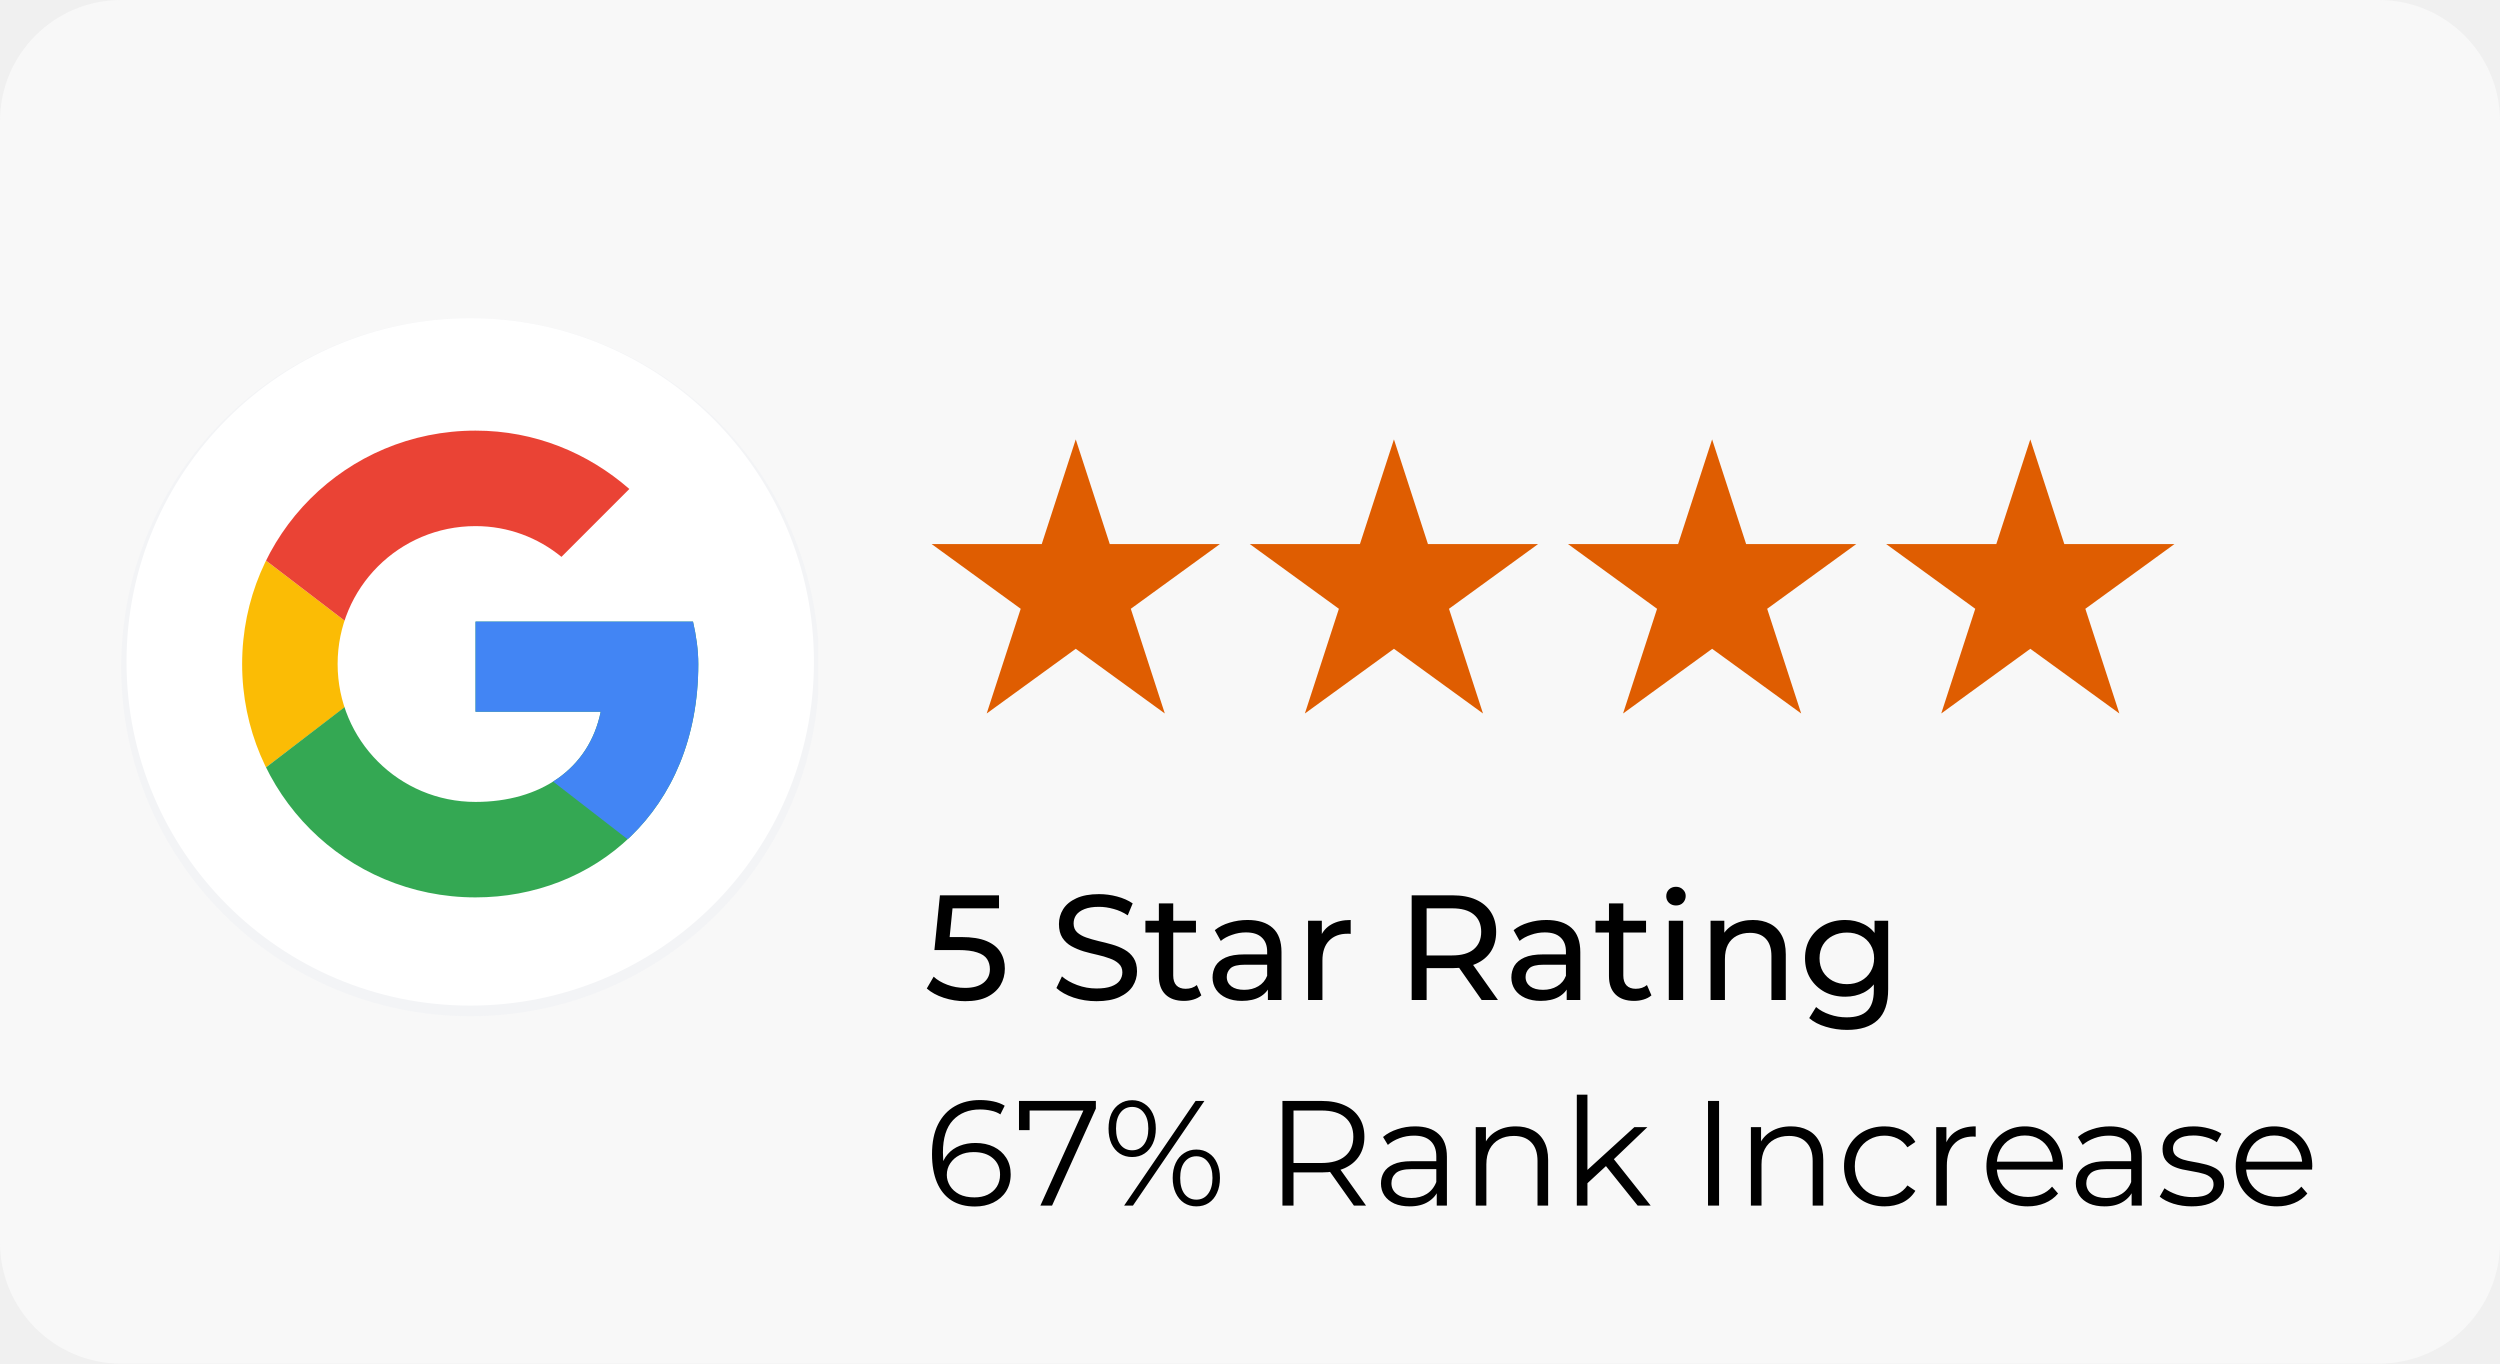
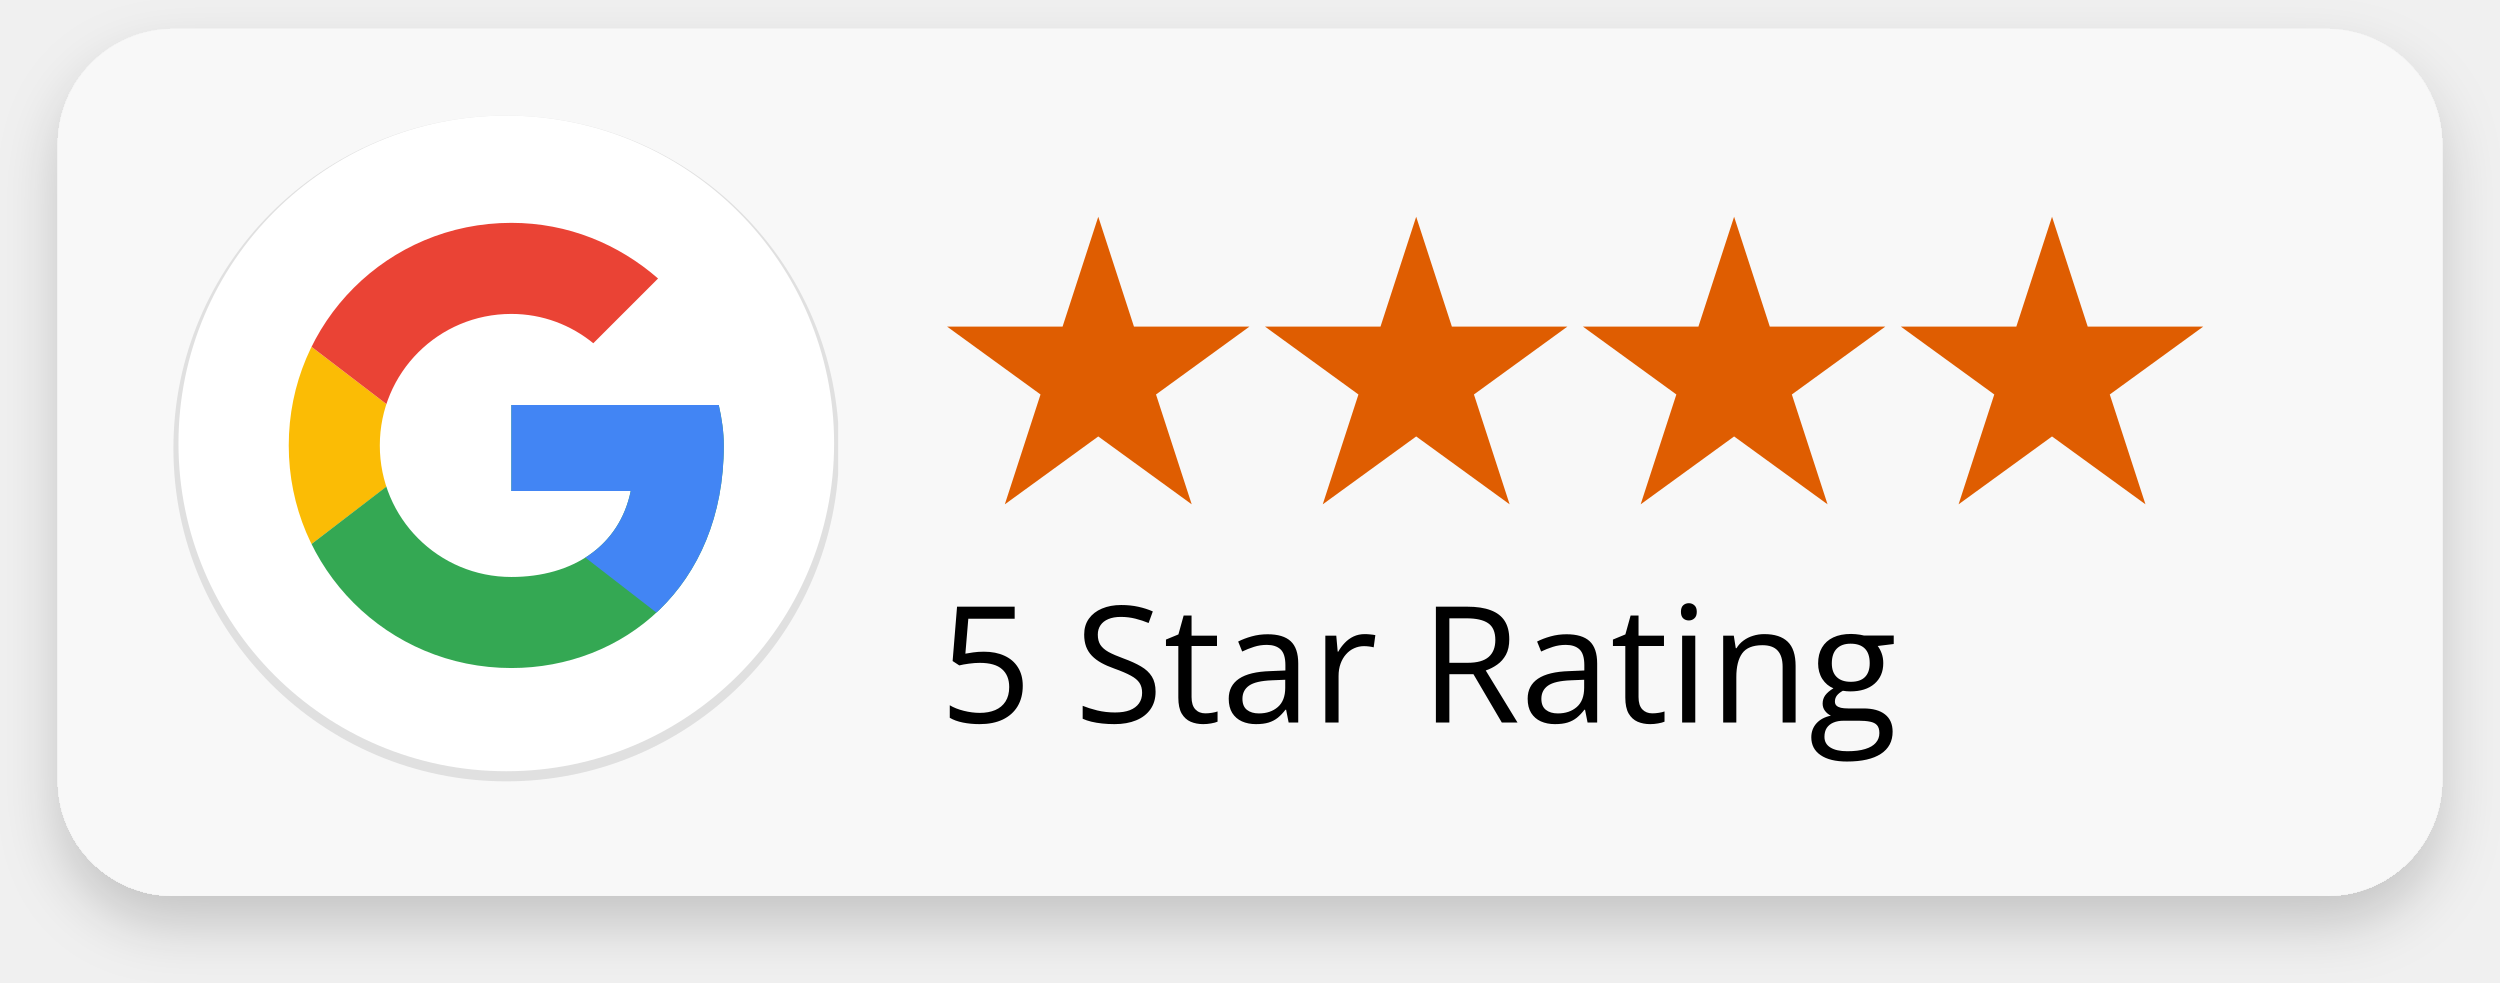
- <svg xmlns="http://www.w3.org/2000/svg" width="165" height="90" viewBox="0 0 165 90" fill="none">
-   <rect width="165" height="90" rx="8" fill="#F8F8F8" />
-   <g clip-path="url(#clip0_143_280)">
-     <path d="M31.035 67.07C43.757 67.07 54.07 56.757 54.07 44.035C54.07 31.313 43.757 21 31.035 21C18.313 21 8 31.313 8 44.035C8 56.757 18.313 67.07 31.035 67.07Z" fill="#F3F4F6" />
-     <path d="M31.035 66.37C43.563 66.37 53.72 56.214 53.72 43.685C53.72 31.156 43.563 21 31.035 21C18.506 21 8.35 31.156 8.35 43.685C8.35 56.214 18.506 66.37 31.035 66.37Z" fill="white" />
-     <mask id="mask0_143_280" style="mask-type:luminance" maskUnits="userSpaceOnUse" x="15" y="28" width="32" height="32">
-       <path d="M45.738 41.024H31.385V46.975H39.647C38.876 50.756 35.656 52.927 31.385 52.927C26.344 52.927 22.283 48.866 22.283 43.825C22.283 38.784 26.344 34.723 31.385 34.723C33.555 34.723 35.516 35.493 37.056 36.753L41.537 32.272C38.806 29.892 35.306 28.421 31.385 28.421C22.843 28.421 15.981 35.283 15.981 43.825C15.981 52.367 22.843 59.228 31.385 59.228C39.087 59.228 46.088 53.627 46.088 43.825C46.088 42.914 45.948 41.934 45.738 41.024Z" fill="white" />
+ <svg xmlns="http://www.w3.org/2000/svg" width="173" height="68" viewBox="0 0 173 68" fill="none">
+   <g filter="url(#filter0_d_166_8)">
+     <rect x="4" y="2" width="165" height="60" rx="8" fill="#F8F8F8" />
+   </g>
+   <g clip-path="url(#clip0_166_8)">
+     <path d="M35.035 54.07C47.757 54.07 58.07 43.757 58.07 31.035C58.07 18.313 47.757 8 35.035 8C22.313 8 12 18.313 12 31.035C12 43.757 22.313 54.07 35.035 54.07Z" fill="#E0E0E0" />
+     <path d="M35.035 53.37C47.563 53.37 57.72 43.214 57.72 30.685C57.72 18.156 47.563 8 35.035 8C22.506 8 12.35 18.156 12.35 30.685C12.35 43.214 22.506 53.37 35.035 53.37Z" fill="white" />
+     <mask id="mask0_166_8" style="mask-type:luminance" maskUnits="userSpaceOnUse" x="19" y="15" width="32" height="32">
+       <path d="M49.738 28.024H35.385V33.975H43.647C42.876 37.756 39.656 39.927 35.385 39.927C30.344 39.927 26.283 35.866 26.283 30.825C26.283 25.784 30.344 21.723 35.385 21.723C37.555 21.723 39.516 22.493 41.056 23.753L45.537 19.272C42.806 16.892 39.306 15.421 35.385 15.421C26.843 15.421 19.981 22.283 19.981 30.825C19.981 39.367 26.843 46.228 35.385 46.228C43.087 46.228 50.088 40.627 50.088 30.825C50.088 29.915 49.948 28.934 49.738 28.024Z" fill="white" />
    </mask>
-     <g mask="url(#mask0_143_280)">
-       <path d="M14.581 52.927V34.723L26.484 43.825L14.581 52.927Z" fill="#FBBC05" />
+     <g mask="url(#mask0_166_8)">
+       <path d="M18.581 39.927V21.723L30.484 30.825L18.581 39.927Z" fill="#FBBC05" />
    </g>
-     <mask id="mask1_143_280" style="mask-type:luminance" maskUnits="userSpaceOnUse" x="15" y="28" width="32" height="32">
-       <path d="M45.738 41.024H31.385V46.975H39.647C38.876 50.756 35.656 52.927 31.385 52.927C26.344 52.927 22.283 48.866 22.283 43.825C22.283 38.784 26.344 34.723 31.385 34.723C33.555 34.723 35.516 35.493 37.056 36.753L41.537 32.272C38.806 29.892 35.306 28.421 31.385 28.421C22.843 28.421 15.981 35.283 15.981 43.825C15.981 52.367 22.843 59.228 31.385 59.228C39.087 59.228 46.088 53.627 46.088 43.825C46.088 42.914 45.948 41.934 45.738 41.024Z" fill="white" />
+     <mask id="mask1_166_8" style="mask-type:luminance" maskUnits="userSpaceOnUse" x="19" y="15" width="32" height="32">
+       <path d="M49.738 28.024H35.385V33.975H43.647C42.876 37.756 39.656 39.927 35.385 39.927C30.344 39.927 26.283 35.866 26.283 30.825C26.283 25.784 30.344 21.723 35.385 21.723C37.555 21.723 39.516 22.493 41.056 23.753L45.537 19.272C42.806 16.892 39.306 15.421 35.385 15.421C26.843 15.421 19.981 22.283 19.981 30.825C19.981 39.367 26.843 46.228 35.385 46.228C43.087 46.228 50.088 40.627 50.088 30.825C50.088 29.915 49.948 28.934 49.738 28.024Z" fill="white" />
    </mask>
-     <g mask="url(#mask1_143_280)">
-       <path d="M14.581 34.723L26.484 43.825L31.385 39.554L48.189 36.824V27.021H14.581V34.723Z" fill="#EA4335" />
+     <g mask="url(#mask1_166_8)">
+       <path d="M18.581 21.723L30.484 30.825L35.385 26.554L52.189 23.824V14.021H18.581V21.723Z" fill="#EA4335" />
    </g>
-     <mask id="mask2_143_280" style="mask-type:luminance" maskUnits="userSpaceOnUse" x="15" y="28" width="32" height="32">
-       <path d="M45.738 41.024H31.385V46.975H39.647C38.876 50.756 35.656 52.927 31.385 52.927C26.344 52.927 22.283 48.866 22.283 43.825C22.283 38.784 26.344 34.723 31.385 34.723C33.555 34.723 35.516 35.493 37.056 36.753L41.537 32.272C38.806 29.892 35.306 28.421 31.385 28.421C22.843 28.421 15.981 35.283 15.981 43.825C15.981 52.367 22.843 59.228 31.385 59.228C39.087 59.228 46.088 53.627 46.088 43.825C46.088 42.914 45.948 41.934 45.738 41.024Z" fill="white" />
+     <mask id="mask2_166_8" style="mask-type:luminance" maskUnits="userSpaceOnUse" x="19" y="15" width="32" height="32">
+       <path d="M49.738 28.024H35.385V33.975H43.647C42.876 37.756 39.656 39.927 35.385 39.927C30.344 39.927 26.283 35.866 26.283 30.825C26.283 25.784 30.344 21.723 35.385 21.723C37.555 21.723 39.516 22.493 41.056 23.753L45.537 19.272C42.806 16.892 39.306 15.421 35.385 15.421C26.843 15.421 19.981 22.283 19.981 30.825C19.981 39.367 26.843 46.228 35.385 46.228C43.087 46.228 50.088 40.627 50.088 30.825C50.088 29.915 49.948 28.934 49.738 28.024Z" fill="white" />
    </mask>
-     <g mask="url(#mask2_143_280)">
-       <path d="M14.581 52.927L35.586 36.824L41.117 37.524L48.189 27.021V60.629H14.581V52.927Z" fill="#34A853" />
+     <g mask="url(#mask2_166_8)">
+       <path d="M18.581 39.927L39.586 23.824L45.117 24.524L52.189 14.021V47.629H18.581V39.927Z" fill="#34A853" />
    </g>
-     <mask id="mask3_143_280" style="mask-type:luminance" maskUnits="userSpaceOnUse" x="15" y="28" width="32" height="32">
-       <path d="M45.738 41.024H31.385V46.975H39.647C38.876 50.756 35.656 52.927 31.385 52.927C26.344 52.927 22.283 48.866 22.283 43.825C22.283 38.784 26.344 34.723 31.385 34.723C33.555 34.723 35.516 35.493 37.056 36.753L41.537 32.272C38.806 29.892 35.306 28.421 31.385 28.421C22.843 28.421 15.981 35.283 15.981 43.825C15.981 52.367 22.843 59.228 31.385 59.228C39.087 59.228 46.088 53.627 46.088 43.825C46.088 42.914 45.948 41.934 45.738 41.024Z" fill="white" />
+     <mask id="mask3_166_8" style="mask-type:luminance" maskUnits="userSpaceOnUse" x="19" y="15" width="32" height="32">
+       <path d="M49.738 28.024H35.385V33.975H43.647C42.876 37.756 39.656 39.927 35.385 39.927C30.344 39.927 26.283 35.866 26.283 30.825C26.283 25.784 30.344 21.723 35.385 21.723C37.555 21.723 39.516 22.493 41.056 23.753L45.537 19.272C42.806 16.892 39.306 15.421 35.385 15.421C26.843 15.421 19.981 22.283 19.981 30.825C19.981 39.367 26.843 46.228 35.385 46.228C43.087 46.228 50.088 40.627 50.088 30.825C50.088 29.915 49.948 28.934 49.738 28.024Z" fill="white" />
    </mask>
-     <g mask="url(#mask3_143_280)">
-       <path d="M48.188 60.629L26.484 43.825L23.683 41.725L48.188 34.723V60.629Z" fill="#4285F4" />
+     <g mask="url(#mask3_166_8)">
+       <path d="M52.188 47.629L30.484 30.825L27.683 28.725L52.188 21.723V47.629Z" fill="#4285F4" />
    </g>
  </g>
-   <path d="M71 29L73.245 35.91H80.511L74.633 40.18L76.878 47.09L71 42.82L65.122 47.09L67.367 40.18L61.489 35.91H68.755L71 29Z" fill="#DF5D01" />
-   <path d="M92 29L94.245 35.91H101.511L95.633 40.18L97.878 47.09L92 42.82L86.122 47.09L88.367 40.18L82.489 35.91H89.755L92 29Z" fill="#DF5D01" />
-   <path d="M113 29L115.245 35.91H122.511L116.633 40.18L118.878 47.09L113 42.82L107.122 47.09L109.367 40.18L103.489 35.91H110.755L113 29Z" fill="#DF5D01" />
-   <path d="M134 29L136.245 35.91H143.511L137.633 40.18L139.878 47.09L134 42.82L128.122 47.09L130.367 40.18L124.489 35.91H131.755L134 29Z" fill="#DF5D01" />
-   <path d="M63.704 66.079C63.218 66.079 62.744 66.003 62.283 65.852C61.829 65.701 61.457 65.497 61.168 65.24L61.622 64.46C61.852 64.677 62.151 64.855 62.52 64.993C62.889 65.131 63.28 65.201 63.694 65.201C64.221 65.201 64.626 65.089 64.909 64.865C65.192 64.641 65.333 64.342 65.333 63.967C65.333 63.71 65.27 63.486 65.145 63.296C65.02 63.105 64.803 62.96 64.494 62.861C64.191 62.756 63.773 62.703 63.24 62.703H61.671L62.036 59.091H65.935V59.95H62.402L62.915 59.466L62.629 62.318L62.115 61.845H63.448C64.139 61.845 64.695 61.934 65.116 62.111C65.537 62.289 65.843 62.536 66.034 62.851C66.225 63.161 66.32 63.519 66.32 63.927C66.32 64.322 66.225 64.684 66.034 65.013C65.843 65.335 65.553 65.595 65.165 65.793C64.784 65.984 64.297 66.079 63.704 66.079ZM72.368 66.079C71.842 66.079 71.338 66 70.858 65.842C70.378 65.678 69.999 65.467 69.723 65.21L70.088 64.441C70.351 64.671 70.687 64.862 71.095 65.013C71.503 65.164 71.927 65.24 72.368 65.24C72.769 65.24 73.095 65.194 73.345 65.102C73.595 65.01 73.78 64.885 73.898 64.727C74.016 64.562 74.076 64.378 74.076 64.174C74.076 63.937 73.997 63.746 73.839 63.602C73.688 63.457 73.487 63.342 73.237 63.256C72.993 63.164 72.724 63.085 72.427 63.019C72.131 62.953 71.832 62.878 71.529 62.792C71.233 62.7 70.96 62.585 70.71 62.447C70.466 62.309 70.269 62.124 70.118 61.894C69.966 61.657 69.891 61.355 69.891 60.986C69.891 60.631 69.983 60.305 70.167 60.009C70.358 59.706 70.647 59.466 71.036 59.288C71.43 59.104 71.931 59.012 72.536 59.012C72.937 59.012 73.335 59.065 73.73 59.17C74.125 59.275 74.467 59.426 74.757 59.624L74.431 60.413C74.135 60.216 73.822 60.075 73.493 59.989C73.164 59.897 72.845 59.851 72.536 59.851C72.148 59.851 71.829 59.9 71.579 59.999C71.329 60.098 71.144 60.229 71.026 60.394C70.914 60.558 70.858 60.742 70.858 60.947C70.858 61.19 70.934 61.384 71.085 61.529C71.243 61.674 71.444 61.789 71.687 61.874C71.937 61.96 72.21 62.039 72.506 62.111C72.802 62.177 73.099 62.253 73.395 62.338C73.697 62.424 73.97 62.536 74.214 62.674C74.464 62.812 74.665 62.996 74.816 63.227C74.967 63.457 75.043 63.753 75.043 64.115C75.043 64.463 74.948 64.789 74.757 65.092C74.566 65.388 74.27 65.628 73.868 65.812C73.474 65.99 72.974 66.079 72.368 66.079ZM78.143 66.059C77.617 66.059 77.209 65.918 76.919 65.635C76.63 65.352 76.485 64.947 76.485 64.421V59.624H77.433V64.381C77.433 64.664 77.501 64.881 77.64 65.033C77.784 65.184 77.989 65.26 78.252 65.26C78.548 65.26 78.794 65.177 78.992 65.013L79.288 65.694C79.143 65.819 78.969 65.911 78.765 65.97C78.567 66.03 78.36 66.059 78.143 66.059ZM75.597 61.549V60.769H78.933V61.549H75.597ZM83.681 66V64.894L83.632 64.687V62.802C83.632 62.401 83.513 62.091 83.276 61.874C83.046 61.651 82.697 61.539 82.23 61.539C81.921 61.539 81.618 61.591 81.322 61.697C81.026 61.795 80.776 61.93 80.572 62.101L80.177 61.391C80.447 61.173 80.769 61.009 81.144 60.897C81.526 60.779 81.924 60.719 82.338 60.719C83.056 60.719 83.609 60.894 83.997 61.243C84.385 61.591 84.579 62.124 84.579 62.842V66H83.681ZM81.963 66.059C81.575 66.059 81.233 65.993 80.937 65.862C80.647 65.73 80.424 65.549 80.266 65.319C80.108 65.082 80.029 64.816 80.029 64.519C80.029 64.237 80.095 63.98 80.226 63.75C80.365 63.519 80.585 63.335 80.888 63.197C81.197 63.059 81.611 62.99 82.131 62.99H83.789V63.671H82.171C81.697 63.671 81.378 63.75 81.213 63.907C81.049 64.066 80.967 64.256 80.967 64.48C80.967 64.737 81.069 64.944 81.273 65.102C81.477 65.253 81.76 65.329 82.121 65.329C82.477 65.329 82.786 65.25 83.049 65.092C83.319 64.934 83.513 64.704 83.632 64.401L83.819 65.052C83.694 65.362 83.474 65.609 83.158 65.793C82.842 65.97 82.444 66.059 81.963 66.059ZM86.332 66V60.769H87.241V62.19L87.152 61.835C87.296 61.473 87.54 61.197 87.882 61.006C88.224 60.815 88.645 60.719 89.145 60.719V61.637C89.106 61.631 89.067 61.627 89.027 61.627C88.994 61.627 88.961 61.627 88.928 61.627C88.422 61.627 88.02 61.779 87.724 62.082C87.428 62.384 87.28 62.822 87.28 63.394V66H86.332ZM93.17 66V59.091H95.864C96.47 59.091 96.986 59.186 97.414 59.377C97.841 59.568 98.171 59.844 98.401 60.206C98.631 60.568 98.746 60.999 98.746 61.499C98.746 61.999 98.631 62.43 98.401 62.792C98.171 63.148 97.841 63.421 97.414 63.611C96.986 63.802 96.47 63.898 95.864 63.898H93.713L94.157 63.444V66H93.17ZM97.789 66L96.032 63.493H97.088L98.865 66H97.789ZM94.157 63.542L93.713 63.059H95.835C96.466 63.059 96.943 62.924 97.266 62.654C97.595 62.378 97.759 61.993 97.759 61.499C97.759 61.006 97.595 60.624 97.266 60.354C96.943 60.084 96.466 59.95 95.835 59.95H93.713L94.157 59.456V63.542ZM103.402 66V64.894L103.352 64.687V62.802C103.352 62.401 103.234 62.091 102.997 61.874C102.767 61.651 102.418 61.539 101.951 61.539C101.642 61.539 101.339 61.591 101.043 61.697C100.747 61.795 100.497 61.93 100.293 62.101L99.898 61.391C100.168 61.173 100.49 61.009 100.865 60.897C101.247 60.779 101.645 60.719 102.06 60.719C102.777 60.719 103.329 60.894 103.718 61.243C104.106 61.591 104.3 62.124 104.3 62.842V66H103.402ZM101.684 66.059C101.296 66.059 100.954 65.993 100.658 65.862C100.368 65.73 100.145 65.549 99.987 65.319C99.829 65.082 99.75 64.816 99.75 64.519C99.75 64.237 99.816 63.98 99.947 63.75C100.085 63.519 100.306 63.335 100.609 63.197C100.918 63.059 101.332 62.99 101.852 62.99H103.51V63.671H101.892C101.418 63.671 101.099 63.75 100.934 63.907C100.77 64.066 100.688 64.256 100.688 64.48C100.688 64.737 100.79 64.944 100.994 65.102C101.198 65.253 101.48 65.329 101.842 65.329C102.198 65.329 102.507 65.25 102.77 65.092C103.04 64.934 103.234 64.704 103.352 64.401L103.54 65.052C103.415 65.362 103.195 65.609 102.879 65.793C102.563 65.97 102.165 66.059 101.684 66.059ZM107.85 66.059C107.323 66.059 106.916 65.918 106.626 65.635C106.336 65.352 106.192 64.947 106.192 64.421V59.624H107.139V64.381C107.139 64.664 107.208 64.881 107.347 65.033C107.491 65.184 107.695 65.26 107.958 65.26C108.255 65.26 108.501 65.177 108.699 65.013L108.995 65.694C108.85 65.819 108.676 65.911 108.472 65.97C108.274 66.03 108.067 66.059 107.85 66.059ZM105.303 61.549V60.769H108.639V61.549H105.303ZM110.14 66V60.769H111.088V66H110.14ZM110.614 59.762C110.43 59.762 110.275 59.703 110.15 59.584C110.032 59.466 109.973 59.321 109.973 59.15C109.973 58.972 110.032 58.824 110.15 58.706C110.275 58.587 110.43 58.528 110.614 58.528C110.798 58.528 110.95 58.587 111.068 58.706C111.193 58.818 111.256 58.959 111.256 59.13C111.256 59.308 111.196 59.459 111.078 59.584C110.96 59.703 110.805 59.762 110.614 59.762ZM115.69 60.719C116.118 60.719 116.493 60.802 116.816 60.966C117.145 61.131 117.401 61.381 117.585 61.716C117.77 62.052 117.862 62.476 117.862 62.99V66H116.914V63.098C116.914 62.592 116.789 62.21 116.539 61.953C116.296 61.697 115.95 61.568 115.503 61.568C115.167 61.568 114.874 61.634 114.624 61.766C114.374 61.897 114.18 62.091 114.042 62.348C113.91 62.605 113.845 62.924 113.845 63.306V66H112.897V60.769H113.805V62.18L113.657 61.805C113.828 61.463 114.091 61.197 114.447 61.006C114.802 60.815 115.217 60.719 115.69 60.719ZM121.905 67.974C121.425 67.974 120.958 67.905 120.504 67.767C120.056 67.635 119.691 67.444 119.408 67.194L119.862 66.464C120.106 66.674 120.405 66.839 120.76 66.957C121.116 67.082 121.487 67.145 121.876 67.145C122.494 67.145 122.948 67 123.238 66.711C123.527 66.421 123.672 65.98 123.672 65.388V64.283L123.771 63.246L123.721 62.2V60.769H124.619V65.289C124.619 66.211 124.389 66.888 123.929 67.323C123.468 67.757 122.793 67.974 121.905 67.974ZM121.787 65.783C121.28 65.783 120.826 65.678 120.425 65.467C120.03 65.25 119.714 64.951 119.477 64.569C119.247 64.187 119.132 63.746 119.132 63.246C119.132 62.74 119.247 62.299 119.477 61.924C119.714 61.542 120.03 61.246 120.425 61.035C120.826 60.825 121.28 60.719 121.787 60.719C122.234 60.719 122.642 60.812 123.011 60.996C123.379 61.173 123.672 61.45 123.889 61.825C124.113 62.2 124.225 62.674 124.225 63.246C124.225 63.812 124.113 64.283 123.889 64.658C123.672 65.033 123.379 65.316 123.011 65.507C122.642 65.691 122.234 65.783 121.787 65.783ZM121.895 64.954C122.244 64.954 122.553 64.881 122.823 64.737C123.093 64.592 123.303 64.391 123.455 64.135C123.613 63.878 123.692 63.582 123.692 63.246C123.692 62.911 123.613 62.614 123.455 62.358C123.303 62.101 123.093 61.904 122.823 61.766C122.553 61.621 122.244 61.549 121.895 61.549C121.547 61.549 121.234 61.621 120.958 61.766C120.688 61.904 120.474 62.101 120.316 62.358C120.165 62.614 120.089 62.911 120.089 63.246C120.089 63.582 120.165 63.878 120.316 64.135C120.474 64.391 120.688 64.592 120.958 64.737C121.234 64.881 121.547 64.954 121.895 64.954Z" fill="black" />
-   <path d="M64.346 79.63C63.734 79.63 63.218 79.496 62.796 79.226C62.375 78.95 62.056 78.555 61.839 78.041C61.622 77.522 61.513 76.9 61.513 76.176C61.513 75.393 61.645 74.738 61.908 74.212C62.178 73.679 62.55 73.277 63.023 73.008C63.497 72.738 64.047 72.603 64.672 72.603C64.981 72.603 65.277 72.633 65.56 72.692C65.843 72.751 66.093 72.846 66.31 72.978L66.024 73.55C65.846 73.432 65.642 73.35 65.412 73.304C65.182 73.251 64.938 73.225 64.682 73.225C63.938 73.225 63.343 73.462 62.895 73.935C62.454 74.409 62.234 75.117 62.234 76.058C62.234 76.202 62.24 76.383 62.254 76.6C62.273 76.811 62.313 77.022 62.372 77.232L62.125 77.044C62.198 76.702 62.339 76.413 62.55 76.176C62.76 75.933 63.023 75.748 63.339 75.623C63.655 75.498 64.001 75.436 64.376 75.436C64.836 75.436 65.241 75.521 65.59 75.692C65.938 75.863 66.211 76.104 66.409 76.413C66.606 76.722 66.705 77.087 66.705 77.508C66.705 77.936 66.603 78.311 66.399 78.634C66.195 78.95 65.912 79.196 65.55 79.374C65.195 79.545 64.793 79.63 64.346 79.63ZM64.316 79.028C64.645 79.028 64.935 78.969 65.185 78.851C65.442 78.726 65.642 78.551 65.787 78.328C65.932 78.097 66.004 77.831 66.004 77.528C66.004 77.074 65.846 76.712 65.53 76.442C65.221 76.173 64.8 76.038 64.267 76.038C63.912 76.038 63.602 76.104 63.339 76.235C63.076 76.367 62.869 76.548 62.717 76.778C62.566 77.002 62.49 77.258 62.49 77.548C62.49 77.798 62.559 78.038 62.698 78.268C62.836 78.492 63.04 78.676 63.31 78.821C63.586 78.959 63.922 79.028 64.316 79.028ZM68.665 79.571L71.646 72.978L71.863 73.294H67.589L67.954 72.948V74.587H67.253V72.662H72.327V73.166L69.435 79.571H68.665ZM74.191 79.571L78.909 72.662H79.491L74.773 79.571H74.191ZM74.724 76.364C74.415 76.364 74.141 76.288 73.904 76.136C73.668 75.979 73.483 75.758 73.352 75.475C73.227 75.192 73.164 74.863 73.164 74.488C73.164 74.113 73.227 73.784 73.352 73.501C73.483 73.218 73.668 73.001 73.904 72.85C74.141 72.692 74.415 72.613 74.724 72.613C75.033 72.613 75.303 72.692 75.533 72.85C75.77 73.001 75.954 73.218 76.086 73.501C76.217 73.784 76.283 74.113 76.283 74.488C76.283 74.863 76.217 75.192 76.086 75.475C75.954 75.758 75.77 75.979 75.533 76.136C75.303 76.288 75.033 76.364 74.724 76.364ZM74.724 75.919C75.046 75.919 75.303 75.794 75.494 75.544C75.691 75.288 75.79 74.936 75.79 74.488C75.79 74.041 75.691 73.692 75.494 73.442C75.303 73.185 75.046 73.057 74.724 73.057C74.395 73.057 74.135 73.185 73.944 73.442C73.753 73.692 73.658 74.041 73.658 74.488C73.658 74.936 73.753 75.288 73.944 75.544C74.135 75.794 74.395 75.919 74.724 75.919ZM78.958 79.621C78.655 79.621 78.385 79.545 78.149 79.394C77.912 79.236 77.728 79.015 77.596 78.732C77.464 78.449 77.398 78.12 77.398 77.745C77.398 77.37 77.464 77.041 77.596 76.758C77.728 76.475 77.912 76.258 78.149 76.107C78.385 75.949 78.655 75.87 78.958 75.87C79.274 75.87 79.547 75.949 79.777 76.107C80.014 76.258 80.195 76.475 80.32 76.758C80.452 77.041 80.517 77.37 80.517 77.745C80.517 78.12 80.452 78.449 80.32 78.732C80.195 79.015 80.014 79.236 79.777 79.394C79.547 79.545 79.274 79.621 78.958 79.621ZM78.958 79.177C79.28 79.177 79.537 79.052 79.728 78.801C79.925 78.545 80.024 78.193 80.024 77.745C80.024 77.298 79.925 76.949 79.728 76.699C79.537 76.442 79.28 76.314 78.958 76.314C78.636 76.314 78.376 76.442 78.178 76.699C77.987 76.949 77.892 77.298 77.892 77.745C77.892 78.193 77.987 78.545 78.178 78.801C78.376 79.052 78.636 79.177 78.958 79.177ZM84.641 79.571V72.662H87.227C87.813 72.662 88.316 72.758 88.737 72.948C89.159 73.133 89.481 73.403 89.705 73.758C89.935 74.106 90.05 74.531 90.05 75.031C90.05 75.518 89.935 75.939 89.705 76.294C89.481 76.643 89.159 76.913 88.737 77.104C88.316 77.288 87.813 77.38 87.227 77.38H85.046L85.372 77.044V79.571H84.641ZM89.359 79.571L87.583 77.064H88.372L90.159 79.571H89.359ZM85.372 77.104L85.046 76.758H87.208C87.899 76.758 88.422 76.607 88.777 76.304C89.139 76.002 89.32 75.577 89.32 75.031C89.32 74.478 89.139 74.051 88.777 73.748C88.422 73.445 87.899 73.294 87.208 73.294H85.046L85.372 72.948V77.104ZM94.825 79.571V78.426L94.796 78.239V76.324C94.796 75.883 94.671 75.544 94.421 75.307C94.177 75.07 93.812 74.952 93.325 74.952C92.989 74.952 92.67 75.008 92.368 75.12C92.065 75.232 91.808 75.38 91.598 75.564L91.282 75.041C91.545 74.817 91.861 74.646 92.229 74.528C92.598 74.403 92.986 74.34 93.394 74.34C94.065 74.34 94.582 74.508 94.944 74.844C95.312 75.172 95.496 75.676 95.496 76.354V79.571H94.825ZM93.039 79.621C92.65 79.621 92.312 79.558 92.022 79.433C91.739 79.302 91.522 79.124 91.371 78.9C91.219 78.67 91.144 78.407 91.144 78.111C91.144 77.841 91.206 77.597 91.331 77.38C91.463 77.156 91.673 76.979 91.963 76.847C92.259 76.709 92.654 76.64 93.147 76.64H94.934V77.163H93.167C92.667 77.163 92.318 77.252 92.121 77.43C91.93 77.607 91.835 77.828 91.835 78.091C91.835 78.387 91.95 78.624 92.18 78.801C92.41 78.979 92.733 79.068 93.147 79.068C93.542 79.068 93.881 78.979 94.164 78.801C94.453 78.617 94.664 78.354 94.796 78.012L94.954 78.495C94.822 78.838 94.592 79.111 94.263 79.315C93.94 79.519 93.532 79.621 93.039 79.621ZM100.045 74.34C100.466 74.34 100.835 74.422 101.15 74.587C101.473 74.745 101.723 74.988 101.901 75.317C102.085 75.646 102.177 76.061 102.177 76.561V79.571H101.476V76.63C101.476 76.084 101.338 75.673 101.062 75.396C100.792 75.113 100.41 74.972 99.917 74.972C99.548 74.972 99.226 75.047 98.949 75.199C98.68 75.344 98.469 75.557 98.318 75.84C98.173 76.117 98.1 76.452 98.1 76.847V79.571H97.4V74.389H98.071V75.811L97.962 75.544C98.127 75.169 98.39 74.876 98.752 74.666C99.114 74.449 99.545 74.34 100.045 74.34ZM104.623 78.229L104.642 77.331L107.87 74.389H108.728L106.448 76.571L106.054 76.906L104.623 78.229ZM104.07 79.571V72.248H104.771V79.571H104.07ZM108.087 79.571L105.925 76.877L106.379 76.334L108.946 79.571H108.087ZM112.729 79.571V72.662H113.459V79.571H112.729ZM118.204 74.34C118.626 74.34 118.994 74.422 119.31 74.587C119.632 74.745 119.882 74.988 120.06 75.317C120.244 75.646 120.336 76.061 120.336 76.561V79.571H119.636V76.63C119.636 76.084 119.497 75.673 119.221 75.396C118.951 75.113 118.57 74.972 118.076 74.972C117.708 74.972 117.385 75.047 117.109 75.199C116.839 75.344 116.628 75.557 116.477 75.84C116.332 76.117 116.26 76.452 116.26 76.847V79.571H115.559V74.389H116.23V75.811L116.122 75.544C116.286 75.169 116.55 74.876 116.911 74.666C117.273 74.449 117.704 74.34 118.204 74.34ZM124.381 79.621C123.868 79.621 123.407 79.509 122.999 79.285C122.598 79.055 122.282 78.742 122.052 78.347C121.821 77.946 121.706 77.489 121.706 76.975C121.706 76.456 121.821 75.998 122.052 75.603C122.282 75.209 122.598 74.899 122.999 74.676C123.407 74.452 123.868 74.34 124.381 74.34C124.822 74.34 125.22 74.426 125.575 74.597C125.931 74.768 126.21 75.024 126.414 75.367L125.891 75.722C125.713 75.459 125.493 75.265 125.23 75.14C124.967 75.015 124.68 74.952 124.371 74.952C124.003 74.952 123.67 75.038 123.374 75.209C123.078 75.373 122.845 75.607 122.673 75.909C122.502 76.212 122.417 76.567 122.417 76.975C122.417 77.383 122.502 77.739 122.673 78.041C122.845 78.344 123.078 78.581 123.374 78.752C123.67 78.917 124.003 78.999 124.371 78.999C124.68 78.999 124.967 78.936 125.23 78.811C125.493 78.686 125.713 78.495 125.891 78.239L126.414 78.594C126.21 78.93 125.931 79.186 125.575 79.364C125.22 79.535 124.822 79.621 124.381 79.621ZM127.791 79.571V74.389H128.462V75.801L128.393 75.554C128.538 75.159 128.781 74.86 129.123 74.656C129.465 74.445 129.89 74.34 130.397 74.34V75.021C130.37 75.021 130.344 75.021 130.318 75.021C130.291 75.015 130.265 75.011 130.239 75.011C129.693 75.011 129.265 75.179 128.956 75.515C128.646 75.844 128.492 76.314 128.492 76.926V79.571H127.791ZM133.828 79.621C133.289 79.621 132.815 79.509 132.407 79.285C131.999 79.055 131.68 78.742 131.449 78.347C131.219 77.946 131.104 77.489 131.104 76.975C131.104 76.462 131.213 76.008 131.43 75.613C131.653 75.219 131.956 74.909 132.338 74.686C132.726 74.455 133.16 74.34 133.641 74.34C134.128 74.34 134.559 74.452 134.934 74.676C135.315 74.893 135.615 75.202 135.832 75.603C136.049 75.998 136.157 76.456 136.157 76.975C136.157 77.008 136.154 77.044 136.148 77.084C136.148 77.117 136.148 77.153 136.148 77.193H131.637V76.669H135.773L135.496 76.877C135.496 76.502 135.414 76.169 135.249 75.88C135.092 75.584 134.874 75.353 134.598 75.189C134.322 75.024 134.003 74.942 133.641 74.942C133.285 74.942 132.966 75.024 132.683 75.189C132.4 75.353 132.18 75.584 132.022 75.88C131.864 76.176 131.785 76.515 131.785 76.897V77.005C131.785 77.4 131.871 77.749 132.042 78.051C132.219 78.347 132.463 78.581 132.772 78.752C133.088 78.917 133.447 78.999 133.848 78.999C134.164 78.999 134.457 78.943 134.726 78.831C135.003 78.719 135.24 78.548 135.437 78.318L135.832 78.772C135.601 79.048 135.312 79.259 134.963 79.403C134.621 79.548 134.243 79.621 133.828 79.621ZM140.687 79.571V78.426L140.657 78.239V76.324C140.657 75.883 140.532 75.544 140.282 75.307C140.038 75.07 139.673 74.952 139.186 74.952C138.851 74.952 138.532 75.008 138.229 75.12C137.926 75.232 137.67 75.38 137.459 75.564L137.143 75.041C137.406 74.817 137.722 74.646 138.091 74.528C138.459 74.403 138.847 74.34 139.255 74.34C139.927 74.34 140.443 74.508 140.805 74.844C141.174 75.172 141.358 75.676 141.358 76.354V79.571H140.687ZM138.9 79.621C138.512 79.621 138.173 79.558 137.883 79.433C137.601 79.302 137.383 79.124 137.232 78.9C137.081 78.67 137.005 78.407 137.005 78.111C137.005 77.841 137.068 77.597 137.193 77.38C137.324 77.156 137.535 76.979 137.824 76.847C138.12 76.709 138.515 76.64 139.009 76.64H140.795V77.163H139.028C138.528 77.163 138.18 77.252 137.982 77.43C137.791 77.607 137.696 77.828 137.696 78.091C137.696 78.387 137.811 78.624 138.041 78.801C138.272 78.979 138.594 79.068 139.009 79.068C139.403 79.068 139.742 78.979 140.025 78.801C140.315 78.617 140.525 78.354 140.657 78.012L140.815 78.495C140.683 78.838 140.453 79.111 140.124 79.315C139.802 79.519 139.394 79.621 138.9 79.621ZM144.653 79.621C144.225 79.621 143.82 79.561 143.439 79.443C143.057 79.318 142.758 79.163 142.541 78.979L142.856 78.426C143.067 78.584 143.337 78.722 143.666 78.841C143.995 78.953 144.34 79.009 144.702 79.009C145.196 79.009 145.551 78.933 145.768 78.782C145.985 78.624 146.094 78.416 146.094 78.16C146.094 77.969 146.031 77.821 145.906 77.716C145.788 77.604 145.63 77.522 145.433 77.469C145.235 77.41 145.015 77.36 144.771 77.321C144.528 77.281 144.284 77.235 144.041 77.183C143.804 77.13 143.587 77.054 143.389 76.956C143.192 76.85 143.031 76.709 142.906 76.531C142.787 76.354 142.728 76.117 142.728 75.821C142.728 75.538 142.807 75.284 142.965 75.061C143.123 74.837 143.353 74.662 143.656 74.537C143.965 74.406 144.34 74.34 144.781 74.34C145.117 74.34 145.452 74.386 145.788 74.478C146.123 74.564 146.4 74.679 146.617 74.824L146.311 75.386C146.081 75.228 145.834 75.117 145.571 75.051C145.308 74.978 145.044 74.942 144.781 74.942C144.314 74.942 143.968 75.024 143.745 75.189C143.528 75.347 143.419 75.551 143.419 75.801C143.419 75.998 143.478 76.153 143.597 76.265C143.722 76.377 143.883 76.466 144.08 76.531C144.284 76.591 144.505 76.64 144.742 76.679C144.985 76.719 145.225 76.768 145.462 76.827C145.706 76.88 145.926 76.956 146.123 77.054C146.327 77.147 146.489 77.281 146.607 77.459C146.732 77.63 146.795 77.857 146.795 78.14C146.795 78.443 146.709 78.706 146.538 78.93C146.374 79.147 146.13 79.318 145.808 79.443C145.492 79.561 145.107 79.621 144.653 79.621ZM150.282 79.621C149.742 79.621 149.268 79.509 148.86 79.285C148.452 79.055 148.133 78.742 147.903 78.347C147.673 77.946 147.557 77.489 147.557 76.975C147.557 76.462 147.666 76.008 147.883 75.613C148.107 75.219 148.41 74.909 148.791 74.686C149.179 74.455 149.614 74.34 150.094 74.34C150.581 74.34 151.012 74.452 151.387 74.676C151.769 74.893 152.068 75.202 152.285 75.603C152.502 75.998 152.611 76.456 152.611 76.975C152.611 77.008 152.608 77.044 152.601 77.084C152.601 77.117 152.601 77.153 152.601 77.193H148.09V76.669H152.226L151.95 76.877C151.95 76.502 151.867 76.169 151.703 75.88C151.545 75.584 151.328 75.353 151.051 75.189C150.775 75.024 150.456 74.942 150.094 74.942C149.739 74.942 149.42 75.024 149.137 75.189C148.854 75.353 148.633 75.584 148.475 75.88C148.317 76.176 148.238 76.515 148.238 76.897V77.005C148.238 77.4 148.324 77.749 148.495 78.051C148.673 78.347 148.916 78.581 149.225 78.752C149.541 78.917 149.9 78.999 150.301 78.999C150.617 78.999 150.91 78.943 151.18 78.831C151.456 78.719 151.693 78.548 151.89 78.318L152.285 78.772C152.055 79.048 151.765 79.259 151.417 79.403C151.074 79.548 150.696 79.621 150.282 79.621Z" fill="black" />
+   <path d="M76 15L78.47 22.601H86.462L79.996 27.298L82.466 34.899L76 30.202L69.534 34.899L72.004 27.298L65.538 22.601H73.53L76 15Z" fill="#DF5D01" />
+   <path d="M98 15L100.47 22.601H108.462L101.996 27.298L104.466 34.899L98 30.202L91.534 34.899L94.004 27.298L87.538 22.601H95.53L98 15Z" fill="#DF5D01" />
+   <path d="M120 15L122.47 22.601H130.462L123.996 27.298L126.466 34.899L120 30.202L113.534 34.899L116.004 27.298L109.538 22.601H117.53L120 15Z" fill="#DF5D01" />
+   <path d="M142 15L144.47 22.601H152.462L145.996 27.298L148.466 34.899L142 30.202L135.534 34.899L138.004 27.298L131.538 22.601H139.53L142 15Z" fill="#DF5D01" />
+   <path d="M68.088 45.097C68.632 45.097 69.106 45.19 69.508 45.377C69.91 45.56 70.221 45.827 70.44 46.178C70.663 46.529 70.775 46.955 70.775 47.455C70.775 48.004 70.656 48.477 70.418 48.876C70.181 49.271 69.839 49.576 69.393 49.792C68.947 50.004 68.413 50.11 67.791 50.11C67.375 50.11 66.987 50.073 66.629 50C66.27 49.927 65.969 49.817 65.724 49.671V48.804C65.991 48.965 66.314 49.093 66.695 49.188C67.075 49.283 67.444 49.331 67.802 49.331C68.208 49.331 68.563 49.267 68.866 49.139C69.173 49.007 69.411 48.81 69.579 48.547C69.751 48.28 69.837 47.945 69.837 47.543C69.837 47.009 69.672 46.598 69.343 46.309C69.018 46.017 68.502 45.87 67.797 45.87C67.57 45.87 67.322 45.889 67.051 45.925C66.781 45.962 66.558 46.002 66.382 46.046L65.921 45.744L66.228 41.982H70.215V42.816H67.007L66.804 45.234C66.943 45.205 67.122 45.176 67.342 45.147C67.561 45.114 67.81 45.097 68.088 45.097ZM79.966 47.867C79.966 48.342 79.847 48.748 79.61 49.084C79.376 49.417 79.047 49.671 78.623 49.846C78.198 50.022 77.699 50.11 77.125 50.11C76.822 50.11 76.535 50.095 76.264 50.066C75.994 50.037 75.745 49.995 75.519 49.94C75.292 49.885 75.093 49.817 74.921 49.737V48.843C75.195 48.956 75.53 49.062 75.924 49.161C76.319 49.256 76.732 49.303 77.164 49.303C77.566 49.303 77.906 49.251 78.184 49.145C78.462 49.035 78.672 48.879 78.815 48.678C78.961 48.474 79.034 48.229 79.034 47.943C79.034 47.669 78.974 47.441 78.853 47.258C78.732 47.072 78.531 46.903 78.25 46.753C77.972 46.6 77.592 46.437 77.109 46.265C76.769 46.145 76.469 46.013 76.21 45.87C75.95 45.724 75.733 45.56 75.557 45.377C75.382 45.194 75.248 44.982 75.157 44.741C75.069 44.499 75.025 44.223 75.025 43.913C75.025 43.485 75.133 43.119 75.349 42.816C75.568 42.509 75.87 42.275 76.254 42.114C76.641 41.949 77.085 41.867 77.586 41.867C78.014 41.867 78.409 41.907 78.771 41.988C79.136 42.068 79.471 42.176 79.774 42.311L79.484 43.112C79.195 42.991 78.888 42.891 78.562 42.81C78.241 42.73 77.908 42.69 77.564 42.69C77.221 42.69 76.93 42.741 76.692 42.843C76.458 42.942 76.279 43.083 76.155 43.266C76.03 43.448 75.968 43.666 75.968 43.918C75.968 44.2 76.027 44.434 76.144 44.62C76.264 44.806 76.454 44.973 76.714 45.119C76.977 45.262 77.325 45.412 77.756 45.569C78.228 45.741 78.628 45.923 78.957 46.117C79.286 46.307 79.537 46.541 79.709 46.819C79.88 47.093 79.966 47.443 79.966 47.867ZM83.41 49.364C83.56 49.364 83.714 49.351 83.871 49.325C84.028 49.3 84.156 49.269 84.255 49.232V49.94C84.149 49.987 84.001 50.027 83.811 50.06C83.624 50.093 83.441 50.11 83.262 50.11C82.944 50.11 82.655 50.055 82.396 49.945C82.136 49.832 81.928 49.642 81.77 49.375C81.617 49.108 81.54 48.739 81.54 48.267V44.702H80.685V44.258L81.546 43.902L81.908 42.596H82.456V43.989H84.216V44.702H82.456V48.24C82.456 48.616 82.542 48.898 82.714 49.084C82.889 49.271 83.121 49.364 83.41 49.364ZM87.721 43.891C88.437 43.891 88.969 44.051 89.317 44.373C89.664 44.695 89.838 45.209 89.838 45.914V50H89.174L88.999 49.112H88.955C88.787 49.331 88.611 49.516 88.428 49.666C88.246 49.812 88.033 49.923 87.792 50C87.555 50.073 87.262 50.11 86.915 50.11C86.549 50.11 86.224 50.046 85.939 49.918C85.657 49.79 85.434 49.596 85.269 49.336C85.109 49.077 85.028 48.748 85.028 48.349C85.028 47.75 85.266 47.289 85.741 46.967C86.216 46.645 86.94 46.47 87.913 46.441L88.949 46.397V46.029C88.949 45.51 88.838 45.147 88.615 44.938C88.392 44.73 88.077 44.626 87.671 44.626C87.357 44.626 87.057 44.671 86.772 44.763C86.487 44.854 86.216 44.962 85.96 45.086L85.681 44.395C85.951 44.256 86.262 44.137 86.613 44.039C86.964 43.94 87.333 43.891 87.721 43.891ZM88.938 47.039L88.022 47.077C87.273 47.106 86.745 47.229 86.438 47.444C86.13 47.66 85.977 47.965 85.977 48.36C85.977 48.704 86.081 48.958 86.289 49.123C86.498 49.287 86.774 49.369 87.118 49.369C87.651 49.369 88.088 49.221 88.428 48.925C88.768 48.629 88.938 48.185 88.938 47.593V47.039ZM94.444 43.88C94.565 43.88 94.691 43.887 94.823 43.902C94.954 43.913 95.071 43.929 95.174 43.951L95.059 44.795C94.96 44.77 94.85 44.75 94.73 44.735C94.609 44.721 94.496 44.713 94.389 44.713C94.148 44.713 93.92 44.763 93.704 44.861C93.492 44.956 93.305 45.095 93.145 45.278C92.984 45.457 92.858 45.675 92.766 45.931C92.675 46.183 92.629 46.465 92.629 46.775V50H91.713V43.989H92.47L92.569 45.097H92.607C92.731 44.874 92.881 44.671 93.057 44.488C93.232 44.302 93.435 44.154 93.666 44.044C93.9 43.934 94.159 43.88 94.444 43.88ZM101.53 41.982C102.188 41.982 102.731 42.064 103.159 42.229C103.59 42.39 103.912 42.637 104.124 42.969C104.336 43.302 104.442 43.726 104.442 44.242C104.442 44.666 104.365 45.02 104.212 45.306C104.058 45.587 103.857 45.816 103.608 45.991C103.36 46.167 103.095 46.302 102.813 46.397L105.012 50H103.926L101.963 46.655H100.296V50H99.364V41.982H101.53ZM101.475 42.788H100.296V45.865H101.568C102.223 45.865 102.703 45.731 103.011 45.465C103.321 45.198 103.477 44.805 103.477 44.285C103.477 43.741 103.312 43.355 102.983 43.128C102.658 42.902 102.155 42.788 101.475 42.788ZM108.407 43.891C109.124 43.891 109.656 44.051 110.003 44.373C110.35 44.695 110.524 45.209 110.524 45.914V50H109.86L109.685 49.112H109.641C109.473 49.331 109.297 49.516 109.114 49.666C108.932 49.812 108.72 49.923 108.478 50C108.241 50.073 107.948 50.11 107.601 50.11C107.235 50.11 106.91 50.046 106.625 49.918C106.343 49.79 106.12 49.596 105.956 49.336C105.795 49.077 105.714 48.748 105.714 48.349C105.714 47.75 105.952 47.289 106.427 46.967C106.903 46.645 107.626 46.47 108.599 46.441L109.635 46.397V46.029C109.635 45.51 109.524 45.147 109.301 44.938C109.078 44.73 108.763 44.626 108.358 44.626C108.043 44.626 107.743 44.671 107.458 44.763C107.173 44.854 106.903 44.962 106.647 45.086L106.367 44.395C106.637 44.256 106.948 44.137 107.299 44.039C107.65 43.94 108.019 43.891 108.407 43.891ZM109.624 47.039L108.709 47.077C107.959 47.106 107.431 47.229 107.124 47.444C106.817 47.66 106.663 47.965 106.663 48.36C106.663 48.704 106.767 48.958 106.976 49.123C107.184 49.287 107.46 49.369 107.804 49.369C108.338 49.369 108.774 49.221 109.114 48.925C109.454 48.629 109.624 48.185 109.624 47.593V47.039ZM114.341 49.364C114.491 49.364 114.644 49.351 114.802 49.325C114.959 49.3 115.087 49.269 115.185 49.232V49.94C115.079 49.987 114.931 50.027 114.741 50.06C114.555 50.093 114.372 50.11 114.193 50.11C113.875 50.11 113.586 50.055 113.326 49.945C113.067 49.832 112.858 49.642 112.701 49.375C112.548 49.108 112.471 48.739 112.471 48.267V44.702H111.615V44.258L112.476 43.902L112.838 42.596H113.387V43.989H115.147V44.702H113.387V48.24C113.387 48.616 113.473 48.898 113.644 49.084C113.82 49.271 114.052 49.364 114.341 49.364ZM117.313 43.989V50H116.403V43.989H117.313ZM116.869 41.741C117.019 41.741 117.147 41.79 117.253 41.889C117.363 41.984 117.417 42.134 117.417 42.339C117.417 42.54 117.363 42.69 117.253 42.788C117.147 42.887 117.019 42.936 116.869 42.936C116.712 42.936 116.58 42.887 116.474 42.788C116.372 42.69 116.321 42.54 116.321 42.339C116.321 42.134 116.372 41.984 116.474 41.889C116.58 41.79 116.712 41.741 116.869 41.741ZM122.09 43.88C122.803 43.88 123.342 44.055 123.708 44.406C124.073 44.754 124.256 45.313 124.256 46.084V50H123.357V46.145C123.357 45.644 123.242 45.269 123.011 45.02C122.785 44.772 122.435 44.648 121.964 44.648C121.298 44.648 120.83 44.836 120.56 45.212C120.289 45.589 120.154 46.136 120.154 46.852V50H119.244V43.989H119.979L120.116 44.856H120.165C120.293 44.644 120.456 44.467 120.653 44.324C120.851 44.178 121.072 44.068 121.317 43.995C121.562 43.918 121.819 43.88 122.09 43.88ZM127.81 52.698C127.02 52.698 126.411 52.55 125.984 52.254C125.556 51.962 125.342 51.55 125.342 51.02C125.342 50.644 125.461 50.322 125.699 50.055C125.94 49.788 126.273 49.611 126.697 49.523C126.539 49.45 126.404 49.34 126.291 49.194C126.181 49.048 126.126 48.879 126.126 48.689C126.126 48.47 126.187 48.278 126.307 48.114C126.432 47.945 126.62 47.784 126.872 47.631C126.558 47.503 126.302 47.287 126.104 46.984C125.911 46.677 125.814 46.32 125.814 45.914C125.814 45.483 125.903 45.115 126.082 44.812C126.262 44.505 126.521 44.271 126.861 44.11C127.201 43.949 127.612 43.869 128.095 43.869C128.201 43.869 128.307 43.874 128.413 43.885C128.523 43.892 128.627 43.905 128.726 43.924C128.824 43.938 128.91 43.956 128.984 43.978H131.046V44.565L129.938 44.702C130.047 44.845 130.139 45.017 130.212 45.218C130.285 45.419 130.322 45.642 130.322 45.887C130.322 46.486 130.119 46.964 129.713 47.318C129.307 47.669 128.75 47.845 128.04 47.845C127.872 47.845 127.7 47.83 127.525 47.801C127.346 47.9 127.208 48.009 127.113 48.13C127.022 48.251 126.976 48.389 126.976 48.547C126.976 48.664 127.011 48.757 127.081 48.826C127.154 48.896 127.258 48.947 127.393 48.98C127.528 49.009 127.691 49.024 127.881 49.024H128.94C129.594 49.024 130.095 49.161 130.442 49.435C130.793 49.709 130.969 50.11 130.969 50.636C130.969 51.302 130.698 51.812 130.157 52.166C129.616 52.521 128.834 52.698 127.81 52.698ZM127.837 51.985C128.335 51.985 128.746 51.934 129.071 51.832C129.4 51.733 129.645 51.589 129.806 51.398C129.971 51.212 130.053 50.989 130.053 50.729C130.053 50.488 129.998 50.305 129.888 50.181C129.779 50.06 129.618 49.98 129.406 49.94C129.194 49.896 128.934 49.874 128.627 49.874H127.585C127.314 49.874 127.079 49.916 126.878 50C126.677 50.084 126.521 50.208 126.411 50.373C126.305 50.537 126.252 50.742 126.252 50.987C126.252 51.312 126.39 51.559 126.664 51.727C126.938 51.899 127.329 51.985 127.837 51.985ZM128.073 47.181C128.508 47.181 128.835 47.072 129.055 46.852C129.274 46.633 129.384 46.313 129.384 45.892C129.384 45.443 129.272 45.106 129.049 44.883C128.826 44.657 128.497 44.543 128.062 44.543C127.645 44.543 127.324 44.66 127.097 44.894C126.874 45.125 126.762 45.463 126.762 45.909C126.762 46.318 126.876 46.633 127.102 46.852C127.329 47.072 127.653 47.181 128.073 47.181Z" fill="black" />
  <defs>
-     <clipPath id="clip0_143_280">
-       <rect width="46" height="46.07" fill="white" transform="translate(8 21)" />
+     <filter id="filter0_d_166_8" x="0" y="0" width="173" height="68" filterUnits="userSpaceOnUse" color-interpolation-filters="sRGB">
+       <feFlood flood-opacity="0" result="BackgroundImageFix" />
+       <feColorMatrix in="SourceAlpha" type="matrix" values="0 0 0 0 0 0 0 0 0 0 0 0 0 0 0 0 0 0 127 0" result="hardAlpha" />
+       <feOffset dy="2" />
+       <feGaussianBlur stdDeviation="2" />
+       <feComposite in2="hardAlpha" operator="out" />
+       <feColorMatrix type="matrix" values="0 0 0 0 0 0 0 0 0 0 0 0 0 0 0 0 0 0 0.18 0" />
+       <feBlend mode="normal" in2="BackgroundImageFix" result="effect1_dropShadow_166_8" />
+       <feBlend mode="normal" in="SourceGraphic" in2="effect1_dropShadow_166_8" result="shape" />
+     </filter>
+     <clipPath id="clip0_166_8">
+       <rect width="46" height="46.07" fill="white" transform="translate(12 8)" />
    </clipPath>
  </defs>
</svg>
